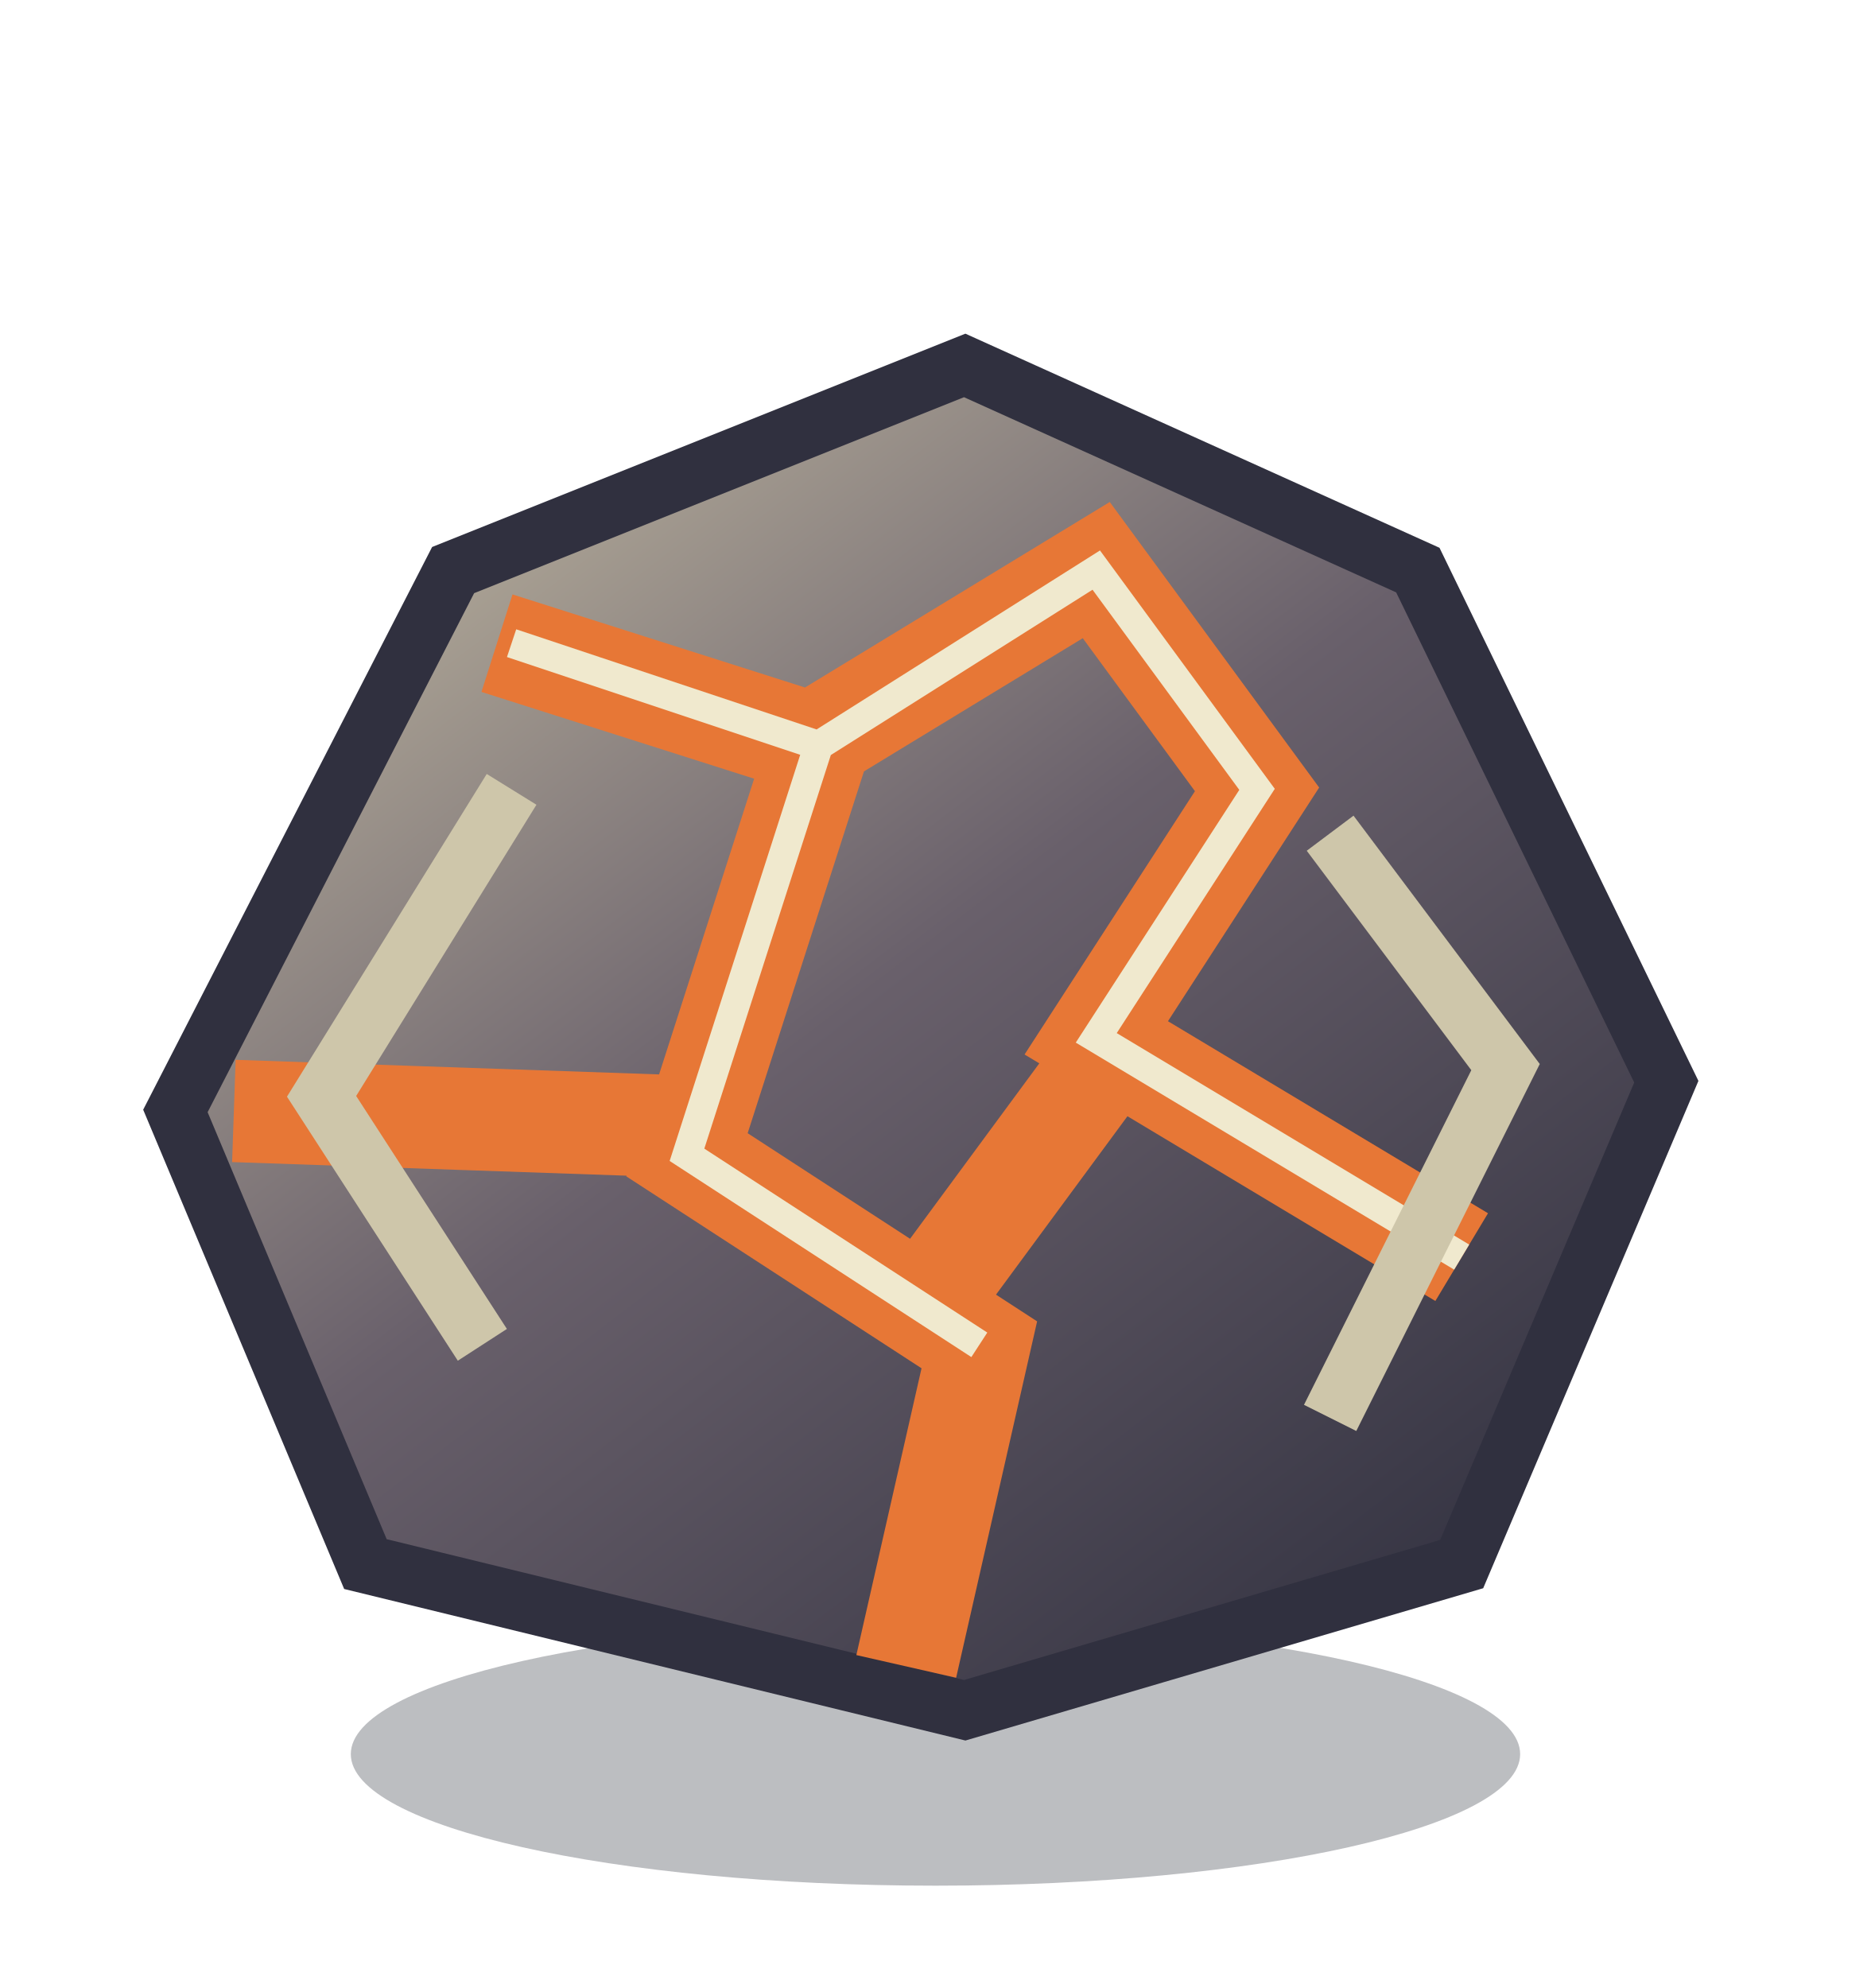
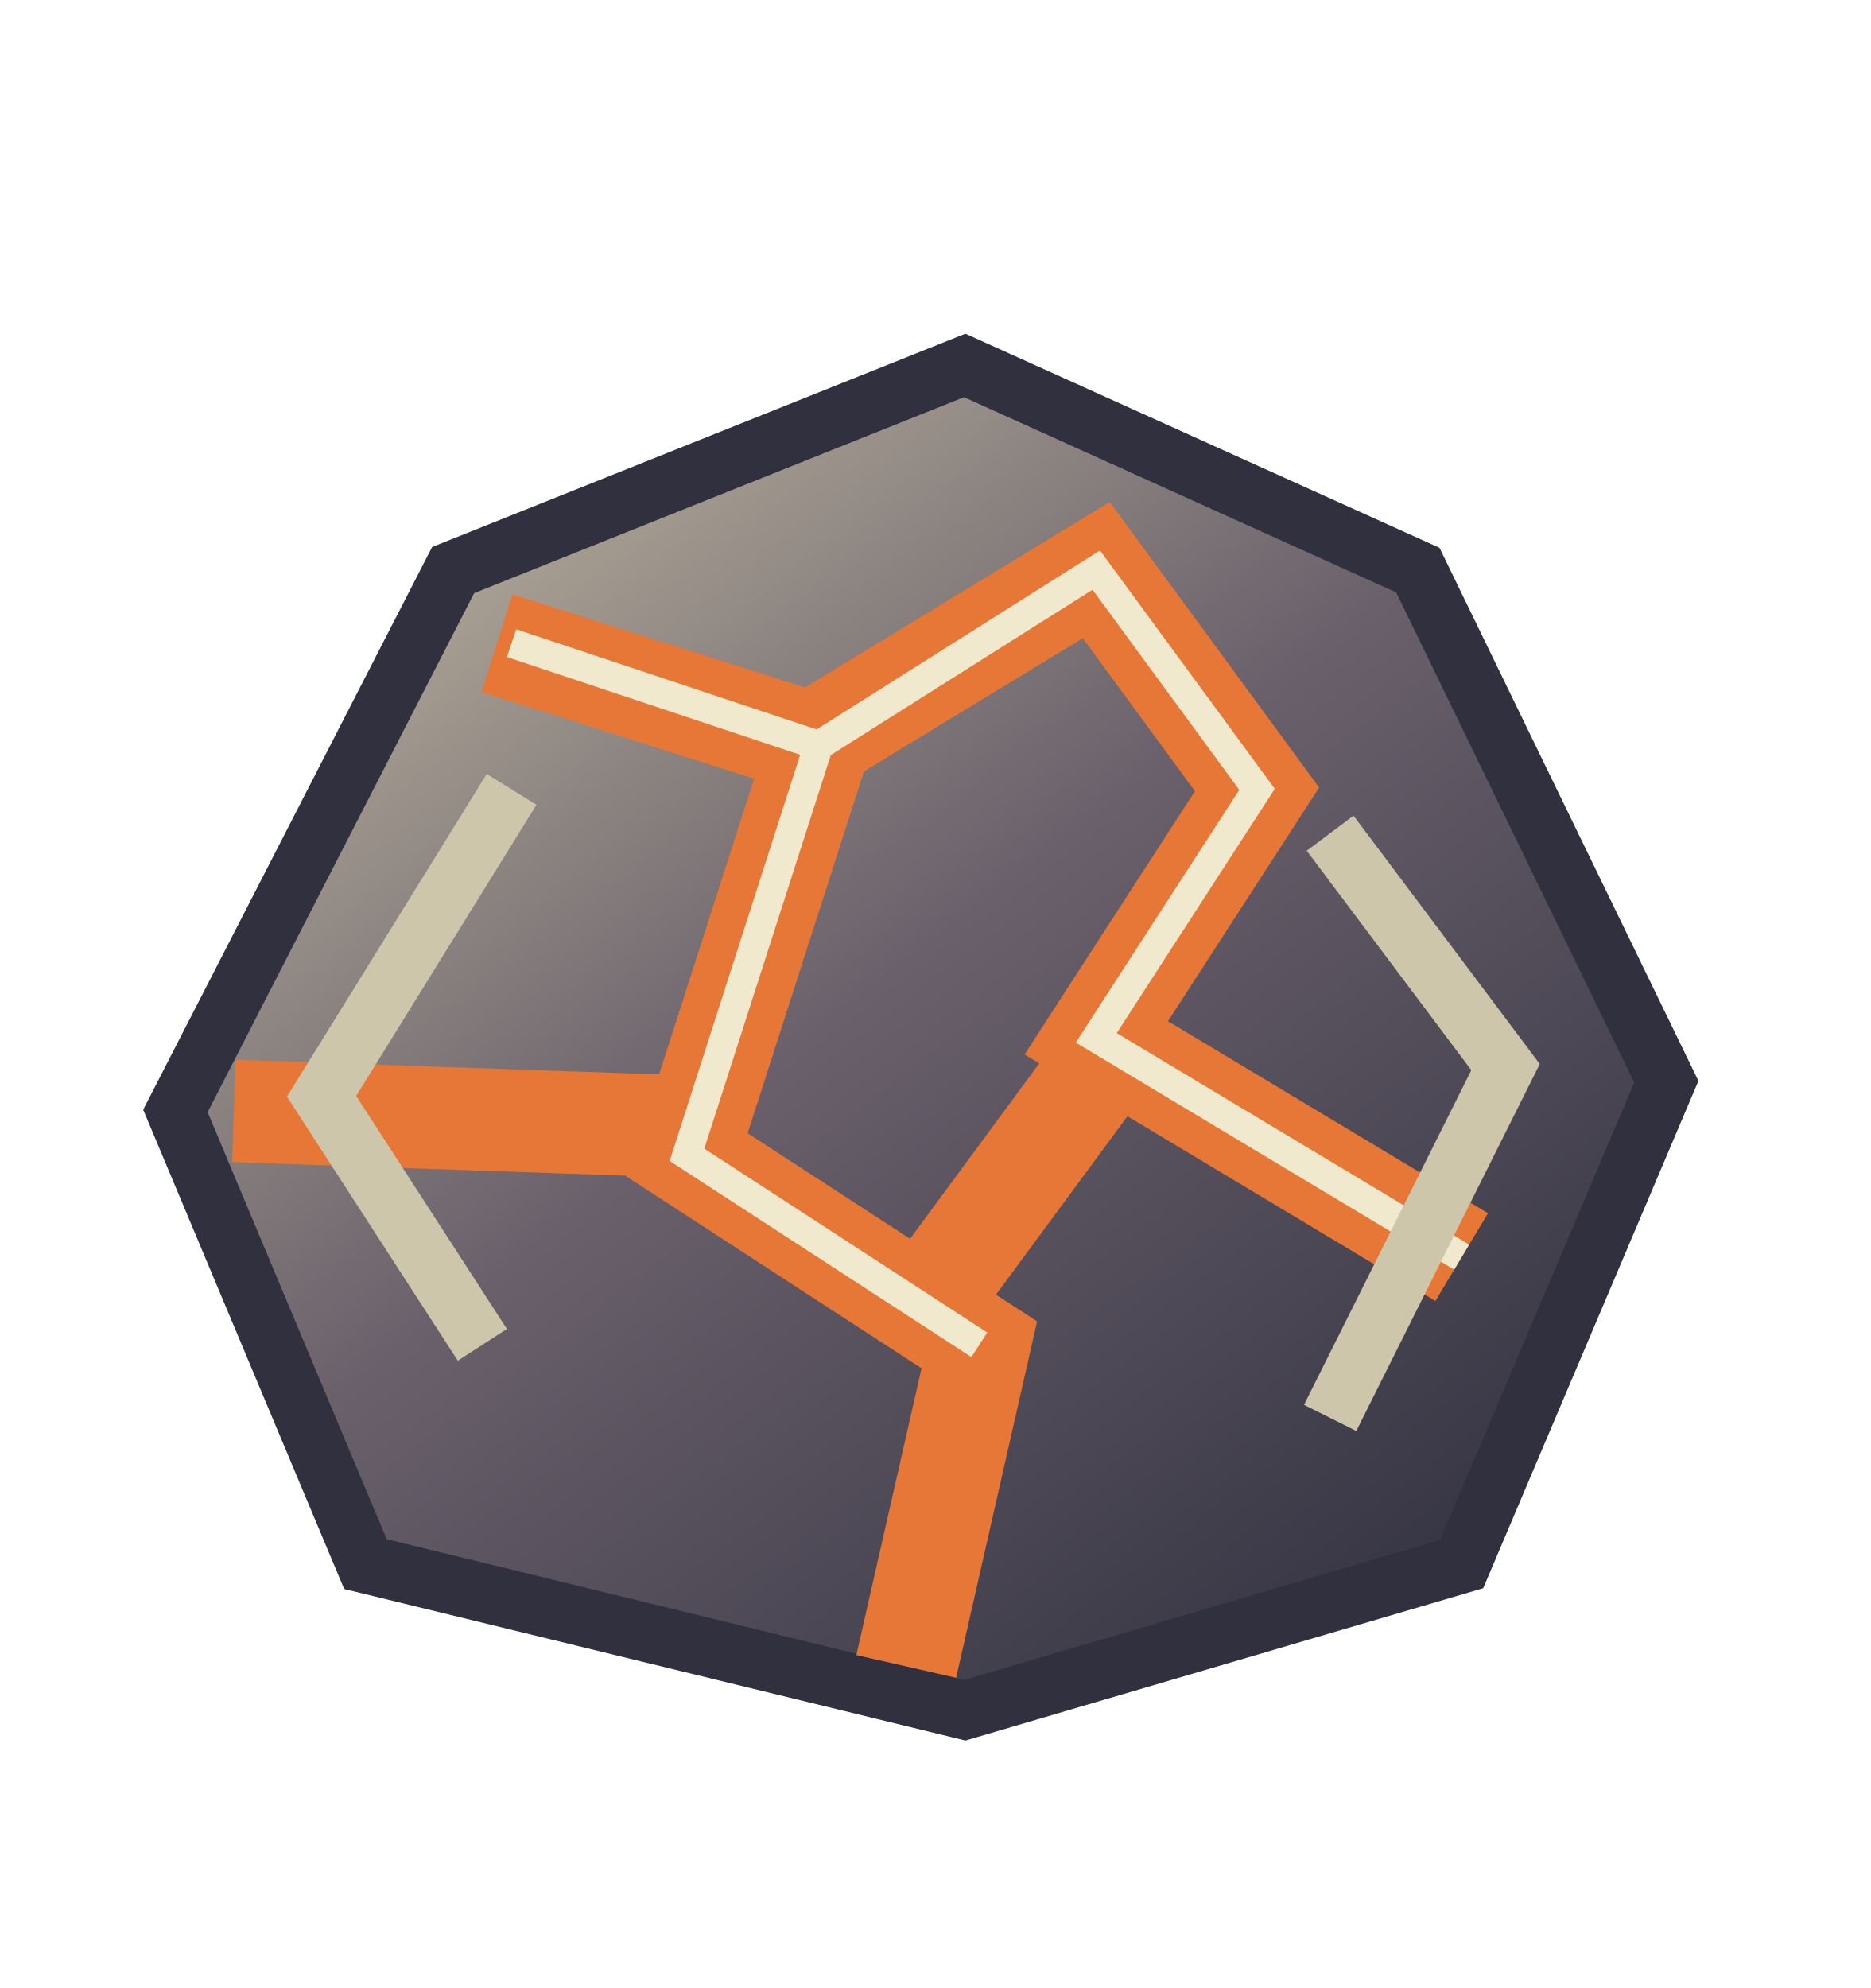
<svg xmlns="http://www.w3.org/2000/svg" viewBox="-64 -116 128 136">
  <defs>
    <linearGradient id="body" x1="0" y1="0" x2=".85" y2="1">
      <stop stop-color="#cec6aa" />
      <stop offset=".5" stop-color="#69606b" />
      <stop offset="1" stop-color="#30303f" />
    </linearGradient>
+     <linearGradient id="wood" x1="0" y1="0" x2=".85" y2="1">
+       <stop stop-color="#b59a64" />
+       <stop offset=".42" stop-color="#716044" />
+       <stop offset="1" stop-color="#30303f" />
+     </linearGradient>
+     <linearGradient id="leaf" x1="0" y1="0" x2=".8" y2="1">
+       <stop stop-color="#f0e9ce" />
+       <stop offset=".35" stop-color="#cec6aa" />
+       <stop offset="1" stop-color="#69606b" />
+     </linearGradient>
+     <linearGradient id="metal" x1="0" y1="0" x2=".85" y2="1">
+       <stop stop-color="#ece2c5" />
+       <stop offset=".28" stop-color="#a5a49b" />
+       <stop offset=".52" stop-color="#5c626b" />
+       <stop offset=".72" stop-color="#929193" />
+       <stop offset="1" stop-color="#30303f" />
+     </linearGradient>
+     <linearGradient id="bone" x1="0" y1="0" x2=".8" y2="1">
+       <stop stop-color="#fff1ce" />
+       <stop offset=".38" stop-color="#d2c7ad" />
+       <stop offset=".76" stop-color="#a89b8d" />
+       <stop offset="1" stop-color="#69606b" />
+     </linearGradient>
+     <radialGradient id="core">
+       <stop stop-color="#f0e9ce" />
+       <stop offset=".3" stop-color="#cec6aa" />
+       <stop offset=".65" stop-color="#998a7f" />
+       <stop offset="1" stop-color="#30303f" />
+     </radialGradient>
+     <radialGradient id="void">
+       <stop stop-color="#998a7f" />
+       <stop offset=".42" stop-color="#69606b" />
+       <stop offset="1" stop-color="#111621" />
+     </radialGradient>
+     <linearGradient id="spirit" x1="0" y1="0" x2=".35" y2="1">
+       <stop stop-color="#f0e9ce" />
+       <stop offset=".32" stop-color="#cec6aa" />
+       <stop offset=".68" stop-color="#998a7f" />
+       <stop offset="1" stop-color="#69606b" stop-opacity=".12" />
+     </linearGradient>
  </defs>
-   <ellipse cx="0" cy="4" rx="40" ry="9" fill="#101421" opacity=".28" />
  <path d="M-39-9L-52-40L-33-77L2-91L33-77L50-42L36-9L2 1Z" fill="url(#body)" stroke="#30303f" stroke-width="4" />
  <path d="M-30-72L-8-65L-17-37L3-24L-2-2M-12-63L11-77L22-62L11-45L36-30M-48-40L-19-39M12-44L-2-25" fill="none" stroke="#e77736" stroke-width="7" />
  <path d="M-29-72L-8-65L-17-37L3-24M-8-65L11-77L22-62L11-45L36-30" fill="none" stroke="#f0e9ce" stroke-width="2" />
  <path d="M-31-24L-42-41L-29-62M27-19L39-43L27-59" fill="none" stroke="#cec6aa" stroke-width="4" />
</svg>
